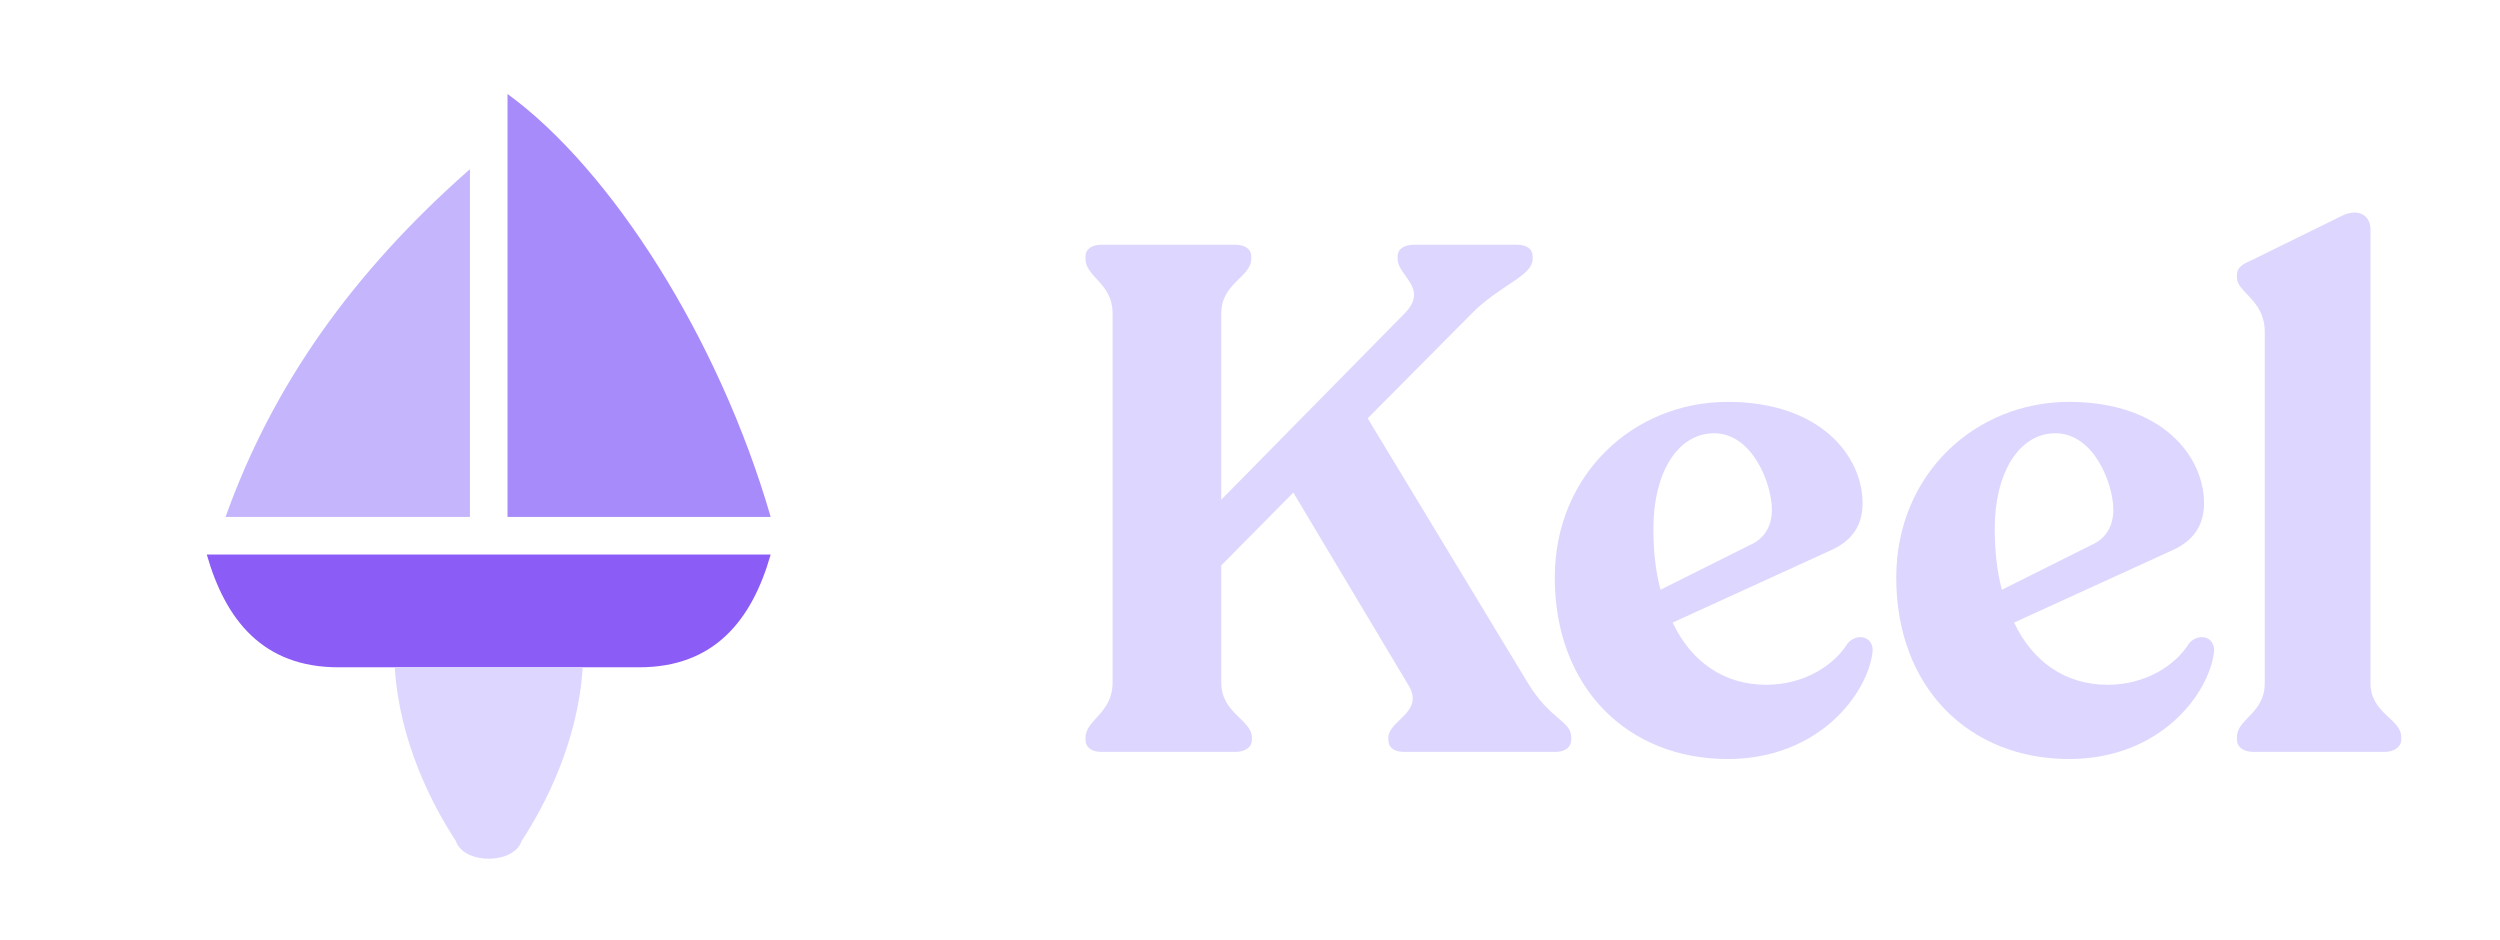
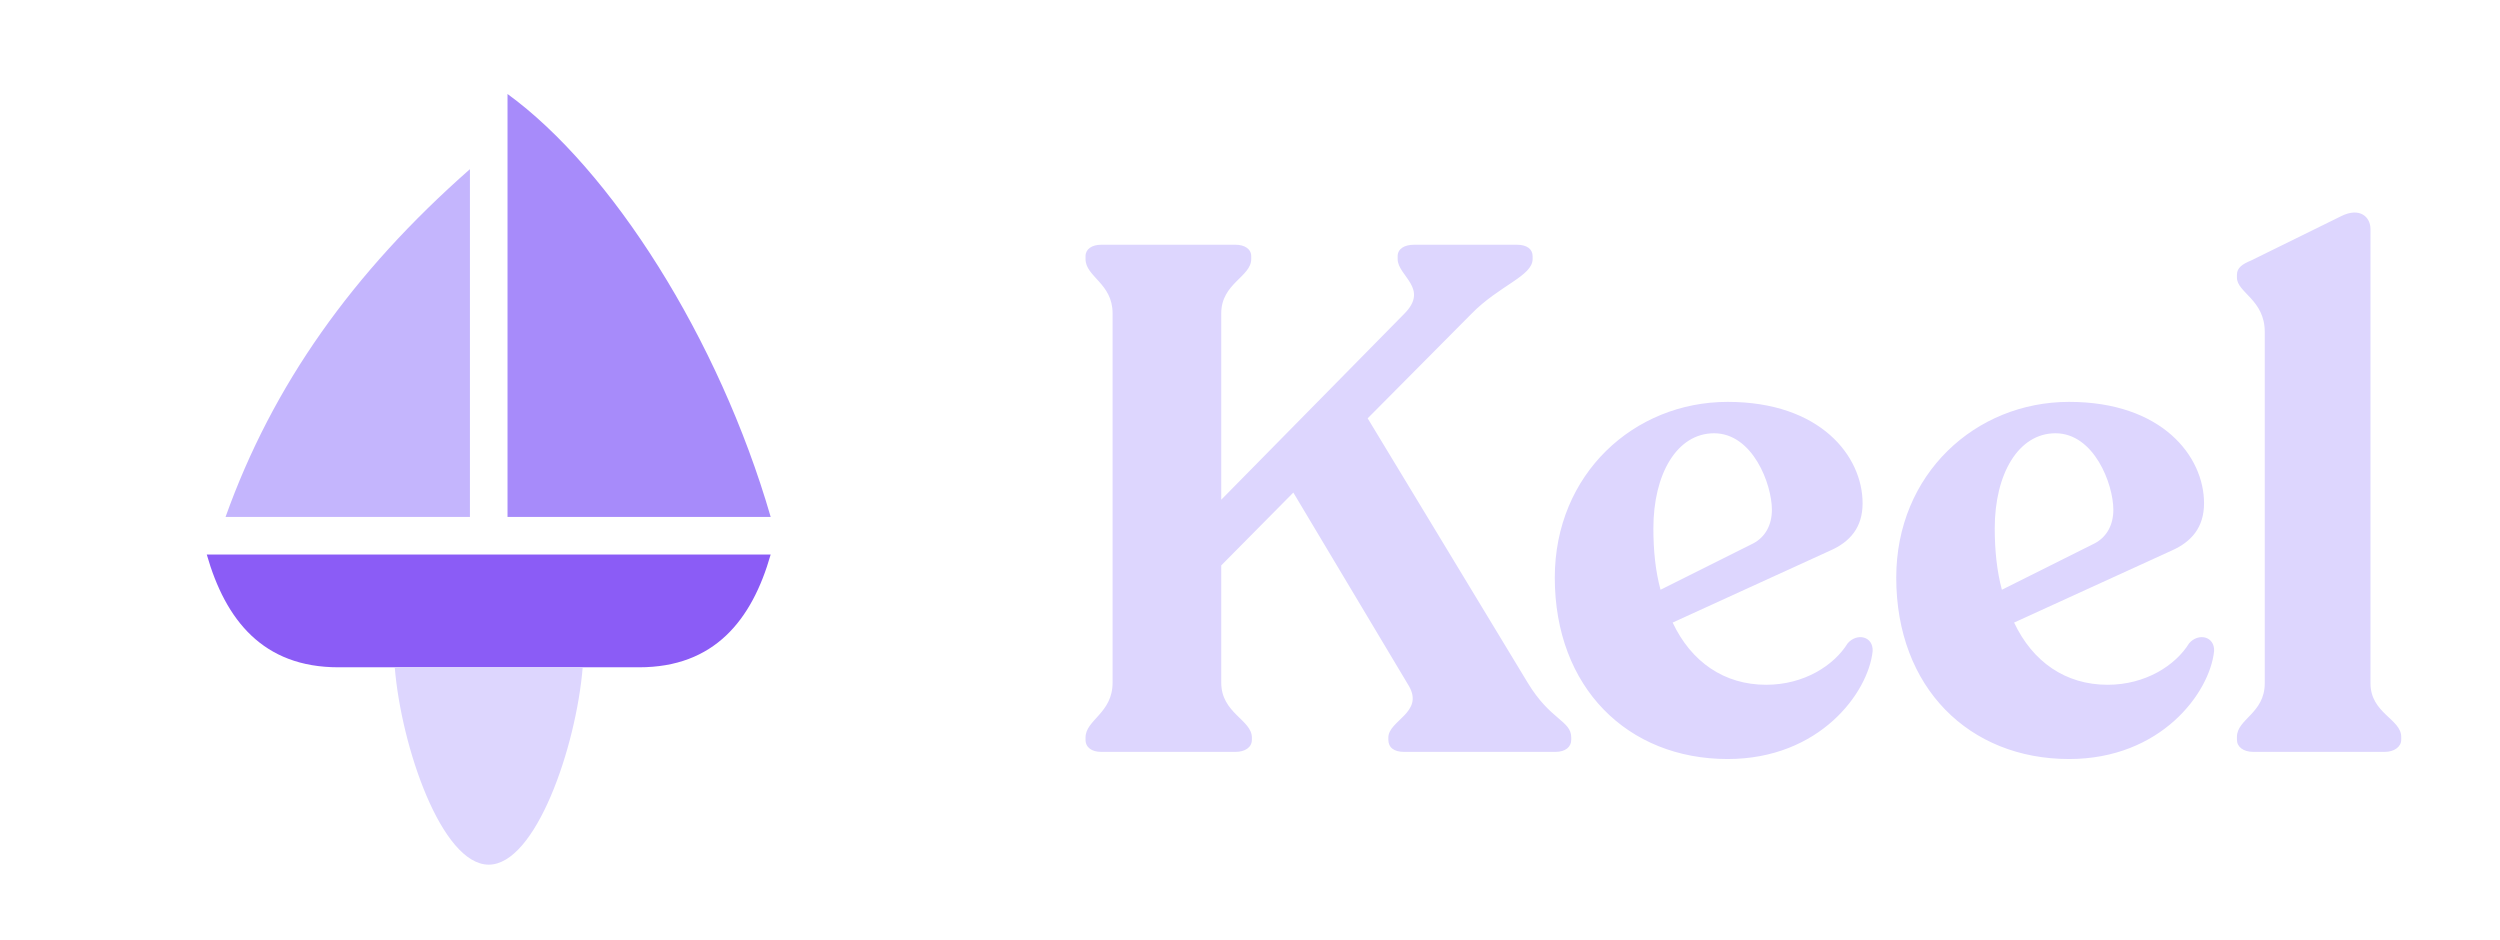
<svg xmlns="http://www.w3.org/2000/svg" viewBox="0 0 266 100">
  <path d="M54 10 L54 55 L82 55 C76.5 36 65 18 54 10 Z" fill="#A78BFA" />
  <path d="M50 18 L50 55 L24 55 C29 41 37.5 29 50 18 Z" fill="#C4B5FD" />
  <path d="M22 59 L82 59 C80 66 76 71 68 71 L36 71 C28 71 24 66 22 59 Z" fill="#8B5CF6" />
-   <path d="M42 71 L62 71 C61.5 78.98 57.97 85.7 55.5 89.48 C54.66 92 49.34 92 48.5 89.48 C46.03 85.7 42.5 78.98 42 71 Z" fill="#DDD6FE" />
+   <path d="M42 71 L62 71 C61.3 79.5 57 92 52 92 C47 92 42.7 79.5 42 71 Z" fill="#DDD6FE" />
  <path fill="#DDD6FE" d="M149.39 33.41 129.94 53.17V33.34C129.94 30.14 133.13 29.46 133.13 27.56V27.26C133.13 26.5 132.44 26.04 131.46 26.04H117.17C116.18 26.04 115.5 26.5 115.5 27.26V27.56C115.5 29.46 118.38 30.14 118.38 33.34V72.63C118.38 75.9 115.5 76.58 115.5 78.48V78.71C115.5 79.54 116.18 80 117.17 80H131.46C132.44 80 133.2 79.54 133.2 78.71V78.48C133.2 76.58 129.94 75.9 129.94 72.63V60.16L137.61 52.41L149.92 73.01C151.52 75.82 147.72 76.66 147.72 78.48V78.71C147.72 79.54 148.33 80 149.39 80H165.5C166.57 80 167.18 79.47 167.18 78.71V78.48C167.18 76.66 164.97 76.66 162.54 72.63L145.52 44.51L156.54 33.41C159.5 30.37 163.07 29.38 163.07 27.56V27.26C163.07 26.5 162.46 26.04 161.4 26.04H150.46C149.39 26.04 148.71 26.5 148.71 27.26V27.56C148.71 29.38 152.13 30.68 149.39 33.41Z M183.82 80.76C193.62 80.76 198.79 73.69 199.25 69.28C199.32 67.69 197.58 67.31 196.59 68.45C195.14 70.8 191.95 72.86 187.92 72.86C183.44 72.86 179.94 70.42 177.97 66.24L194.76 58.57C196.82 57.66 198.18 56.14 198.18 53.55C198.18 48.54 193.7 42.76 183.82 42.76C173.86 42.76 165.43 50.44 165.43 61.46C165.43 73.16 173.18 80.76 183.82 80.76ZM175.92 56.21C175.92 50.44 178.42 46.1 182.38 46.1C186.48 46.1 188.53 51.5 188.53 54.24C188.53 55.83 187.85 57.12 186.56 57.81L176.68 62.75C176.14 60.77 175.92 58.57 175.92 56.21Z M220.15 80.76C229.95 80.76 235.12 73.69 235.58 69.28C235.65 67.69 233.9 67.31 232.92 68.45C231.47 70.8 228.28 72.86 224.25 72.86C219.77 72.86 216.27 70.42 214.3 66.24L231.09 58.57C233.14 57.66 234.51 56.14 234.51 53.55C234.51 48.54 230.03 42.76 220.15 42.76C210.19 42.76 201.76 50.44 201.76 61.46C201.76 73.16 209.51 80.76 220.15 80.76ZM212.24 56.21C212.24 50.44 214.75 46.1 218.7 46.1C222.81 46.1 224.86 51.5 224.86 54.24C224.86 55.83 224.18 57.12 222.88 57.81L213 62.75C212.47 60.77 212.24 58.57 212.24 56.21Z M239.76 80H253.74C254.73 80 255.49 79.47 255.49 78.71V78.4C255.49 76.5 252.22 75.9 252.22 72.7V24.37C252.22 23.08 251.08 22.01 249.1 23L239.53 27.71C238.62 28.09 238.01 28.47 238.01 29.23V29.54C238.01 31.13 240.97 31.89 240.97 35.31V72.7C240.97 75.9 238.01 76.5 238.01 78.4V78.71C238.01 79.47 238.69 80 239.76 80Z" />
</svg>
